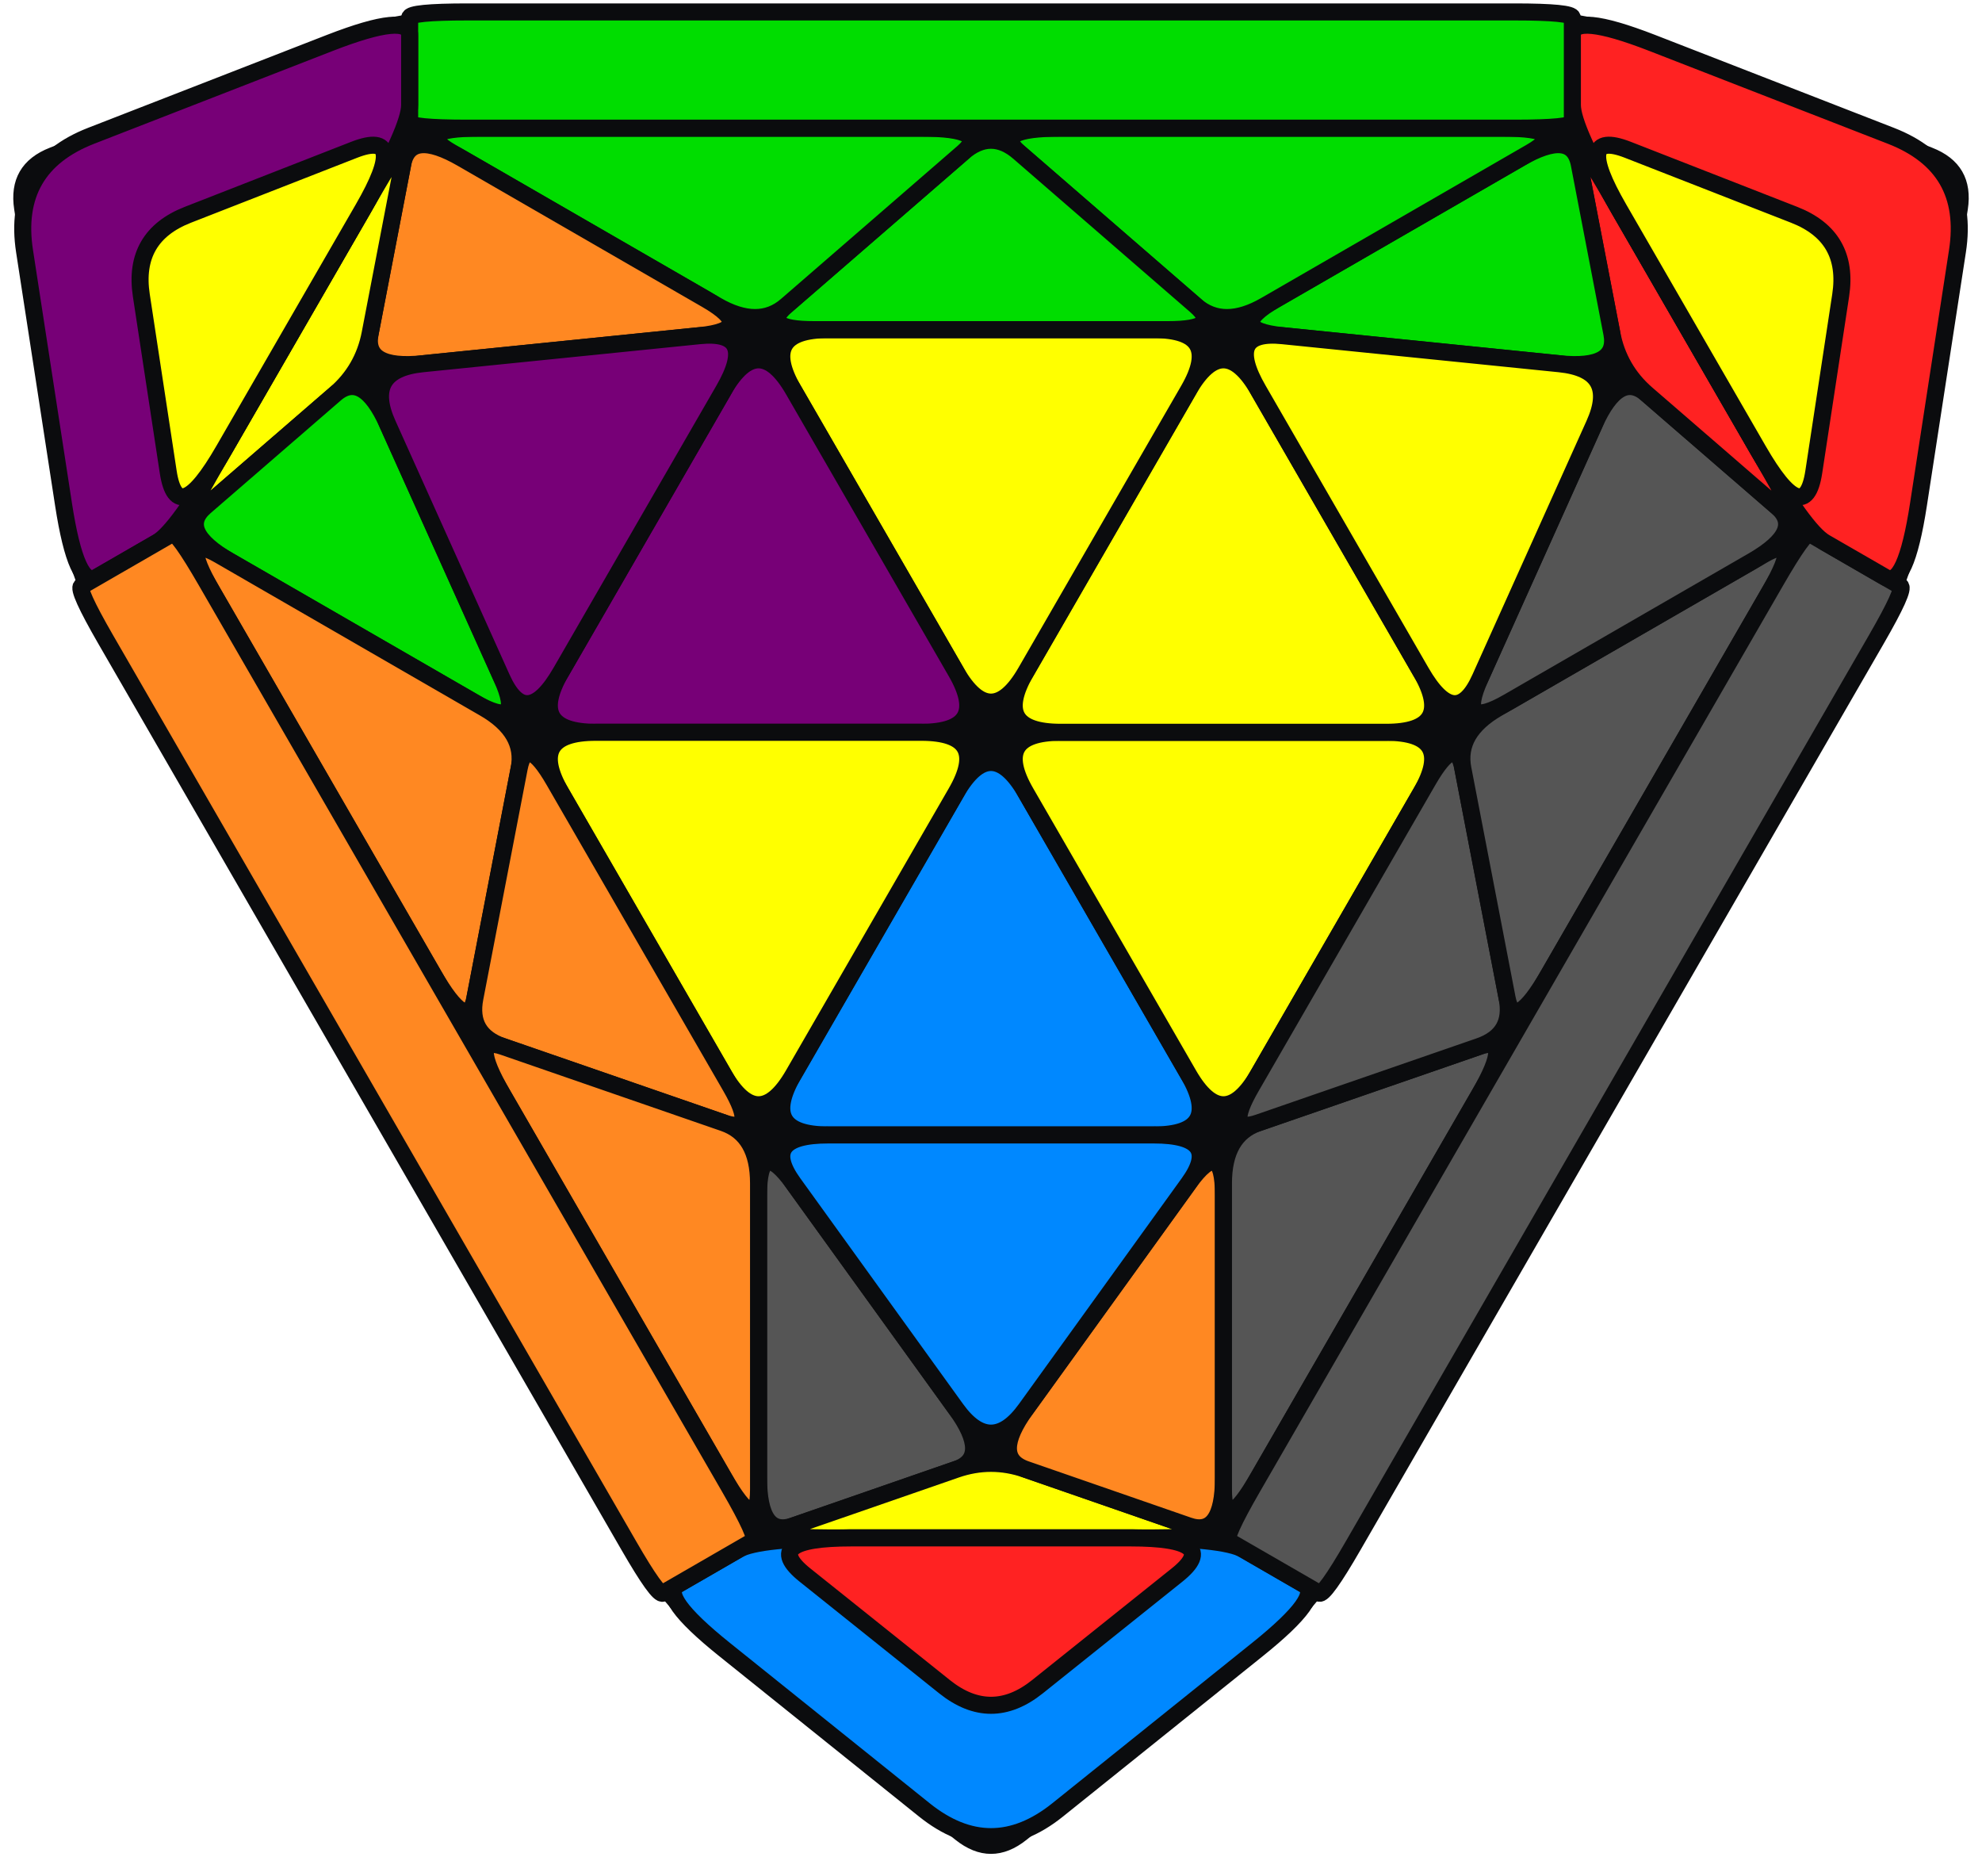
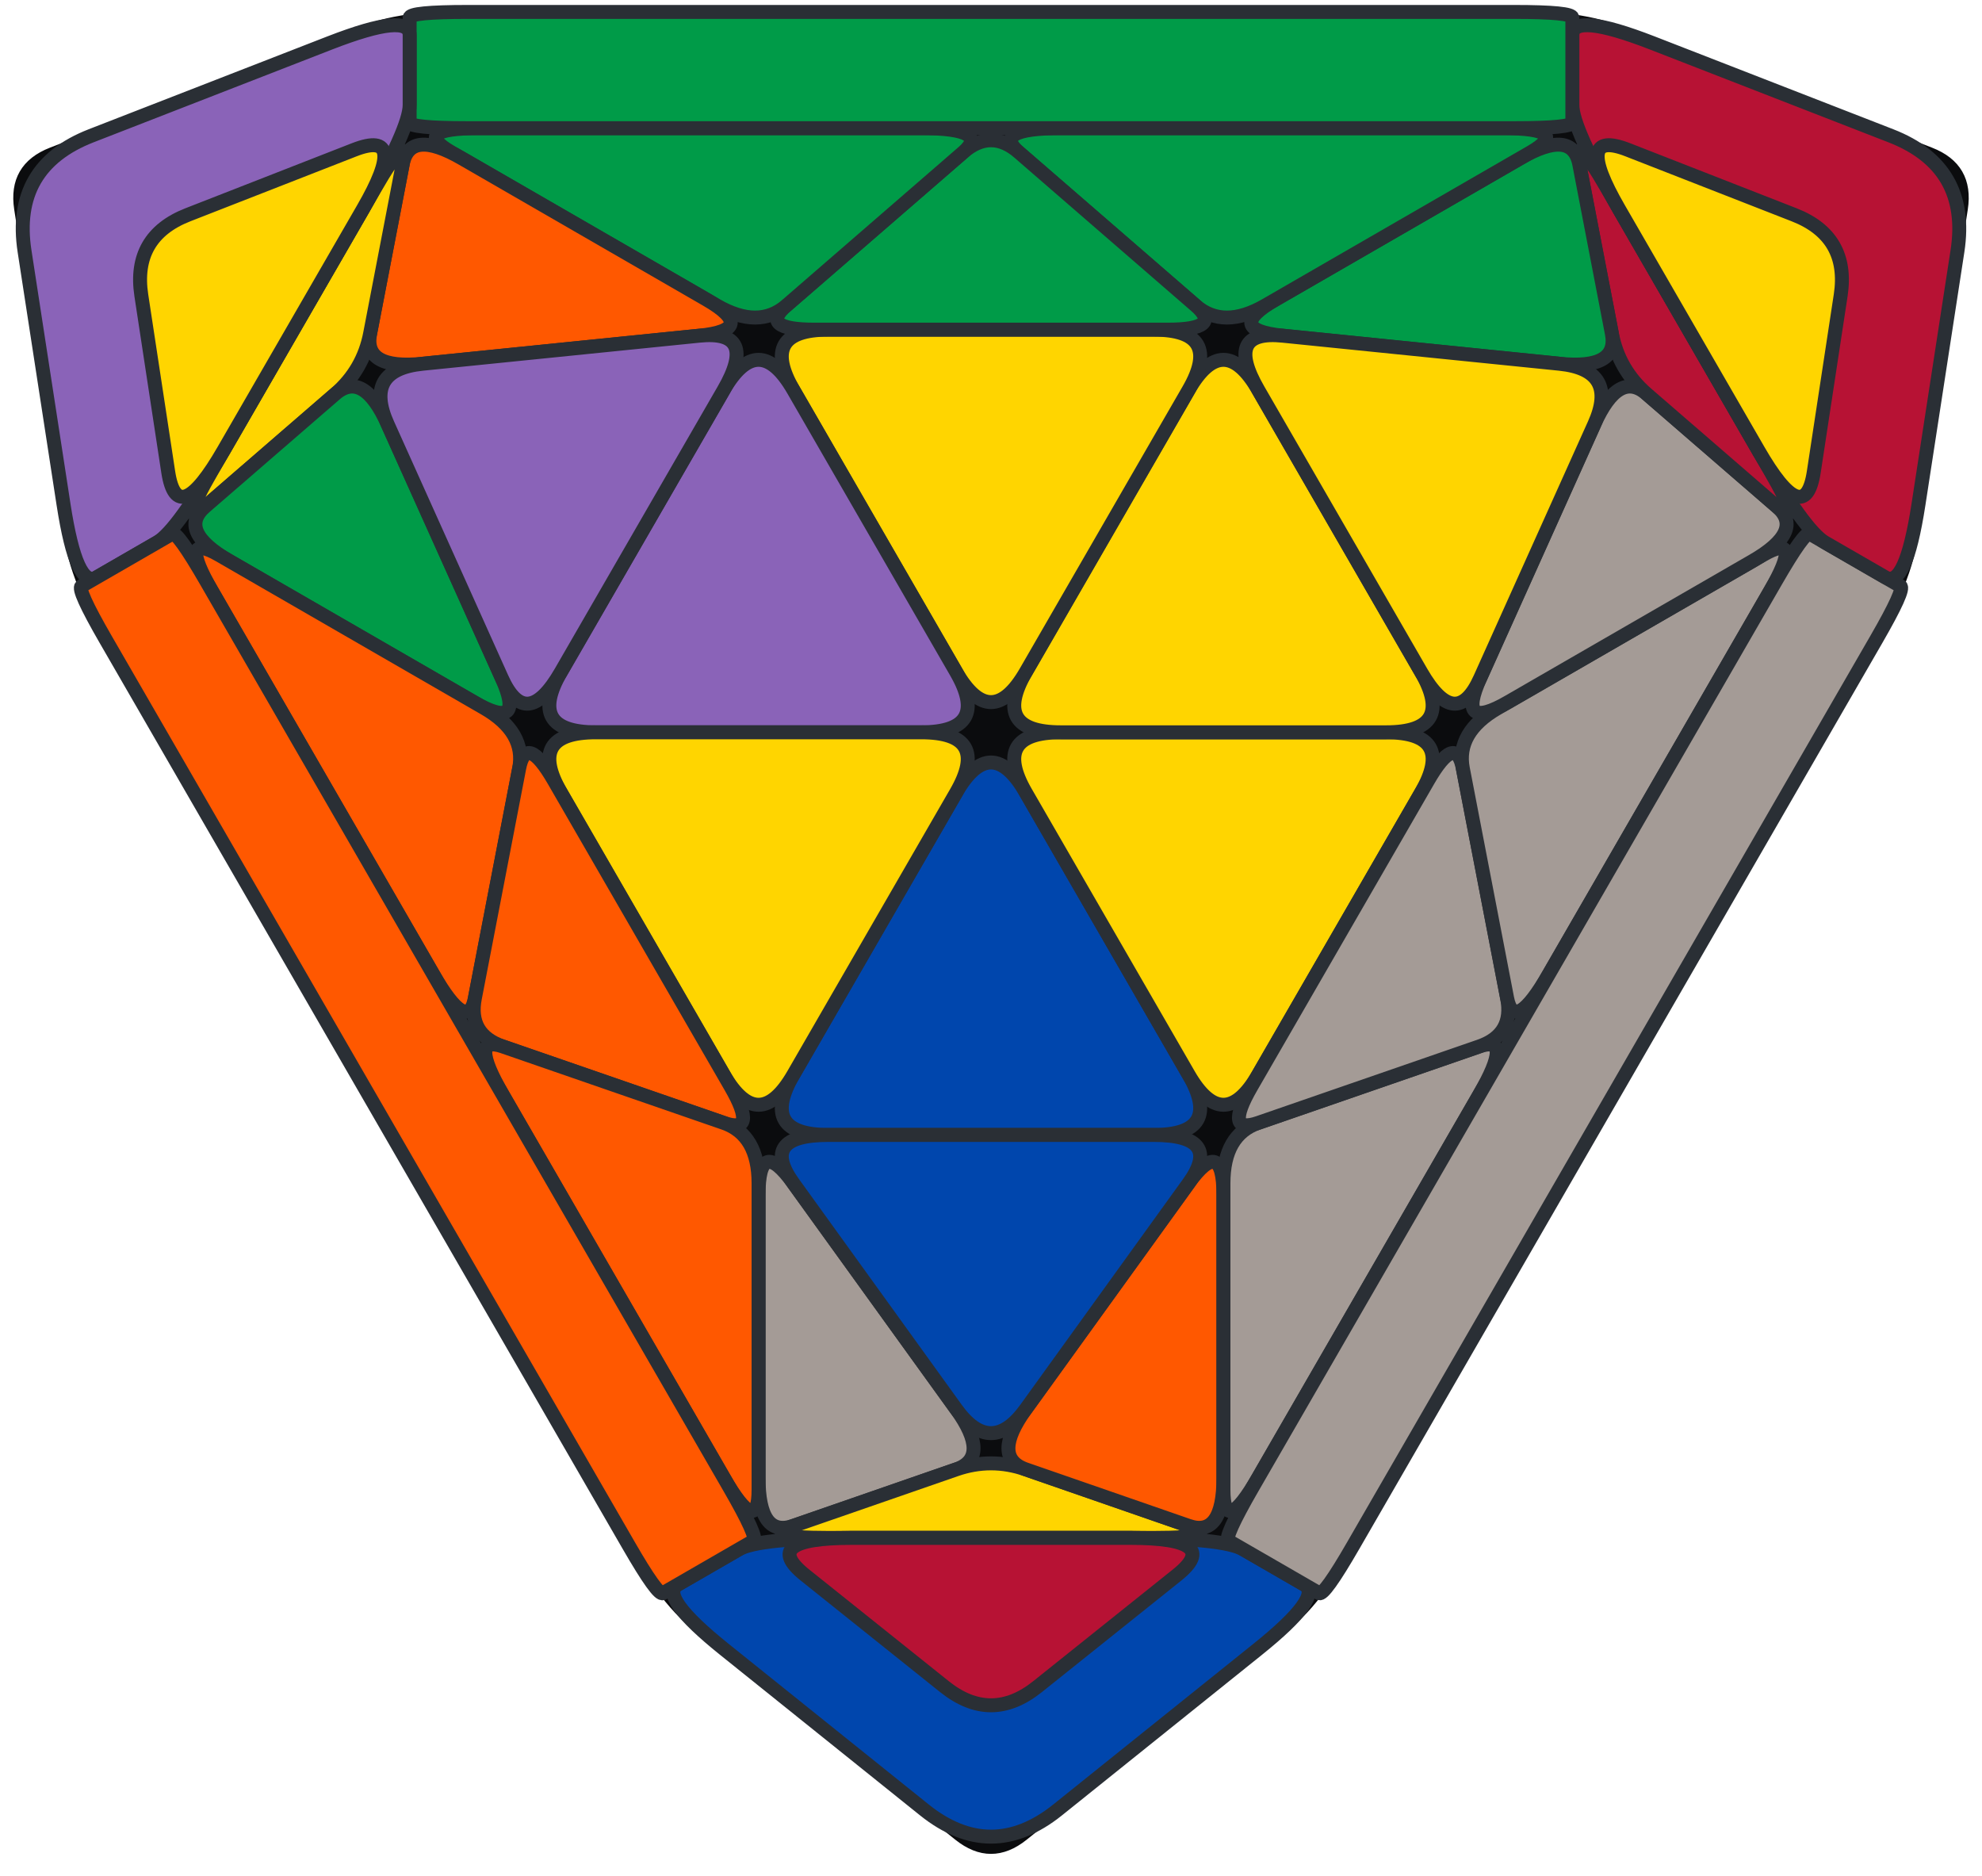
<svg xmlns="http://www.w3.org/2000/svg" viewBox="-12.79 -9.45 25.58 24.2" role="img" aria-label="TCP C1 Triangle combination and permutation, FTO 2-Look L3T case diagram">
+   <rect x="-10.95" y="24.08" width="27.2" height="NaN" fill="#f5f5f0" rx="2.5" />
  <path d="M-3.869 11.491L-0.430 14.251Q0.000 14.596,0.430 14.251L3.869 11.491 L0.430 14.251L3.869 11.491Q4.299 11.146,5.049 9.847L11.052 -0.550 L5.049 9.847L11.052 -0.550Q11.802 -1.850,11.886 -2.395L12.557 -6.753 L11.886 -2.395L12.557 -6.753Q12.641 -7.298,12.127 -7.498L8.017 -9.096 L12.127 -7.498L8.017 -9.096Q7.503 -9.296,6.003 -9.296L-6.003 -9.296 L6.003 -9.296L-6.003 -9.296Q-7.503 -9.296,-8.017 -9.096L-12.127 -7.498 L-8.017 -9.096L-12.127 -7.498Q-12.641 -7.298,-12.557 -6.753L-11.886 -2.395 L-12.557 -6.753L-11.886 -2.395Q-11.802 -1.850,-11.052 -0.550L-5.049 9.847 L-11.052 -0.550L-5.049 9.847Q-4.299 11.146,-3.869 11.491L-0.430 14.251Z" fill="#0b0c0e" stroke="#0b0c0e" stroke-width="0.1" stroke-linejoin="round" />
-   <path d="M-0.450 0.779L-2.550 4.417Q-3.000 5.196,-2.100 5.196L2.100 5.196 L-2.100 5.196L2.100 5.196Q3.000 5.196,2.550 4.417L0.450 0.779 L2.550 4.417L0.450 0.779Q0.000 0.000,-0.450 0.779L-2.550 4.417Z" fill="#08f" stroke="#0b0c0e" stroke-width="0.22" stroke-linejoin="round" />
-   <path d="M-3.000 5.976L-3.000 9.616Q-3.000 10.396,-2.550 10.240L-0.450 9.512 L-2.550 10.240L-0.450 9.512Q0.000 9.356,-0.450 8.732L-2.550 5.820 L-0.450 8.732L-2.550 5.820Q-3.000 5.196,-3.000 5.976L-3.000 9.616Z" fill="#555" stroke="#0b0c0e" stroke-width="0.22" stroke-linejoin="round" />
-   <path d="M-2.100 10.396L2.100 10.396Q3.000 10.396,2.550 10.240L0.450 9.512 L2.550 10.240L0.450 9.512Q0.000 9.356,-0.450 9.512L-2.550 10.240 L-0.450 9.512L-2.550 10.240Q-3.000 10.396,-2.100 10.396L2.100 10.396Z" fill="#ff0" stroke="#0b0c0e" stroke-width="0.22" stroke-linejoin="round" />
-   <path d="M3.000 9.616L3.000 5.976Q3.000 5.196,2.550 5.820L0.450 8.732 L2.550 5.820L0.450 8.732Q0.000 9.356,0.450 9.512L2.550 10.240 L0.450 9.512L2.550 10.240Q3.000 10.396,3.000 9.616L3.000 5.976Z" fill="#f82" stroke="#0b0c0e" stroke-width="0.22" stroke-linejoin="round" />
-   <path d="M2.100 5.196L-2.100 5.196Q-3.000 5.196,-2.550 5.820L-0.450 8.732 L-2.550 5.820L-0.450 8.732Q0.000 9.356,0.450 8.732L2.550 5.820 L0.450 8.732L2.550 5.820Q3.000 5.196,2.100 5.196L-2.100 5.196Z" fill="#08f" stroke="#0b0c0e" stroke-width="0.22" stroke-linejoin="round" />
-   <path d="M0.450 0.779L2.550 4.417Q3.000 5.196,3.450 4.417L5.550 0.779 L3.450 4.417L5.550 0.779Q6.000 0.000,5.100 0.000L0.900 0.000 L5.100 0.000L0.900 0.000Q0.000 0.000,0.450 0.779L2.550 4.417Z" fill="#ff0" stroke="#0b0c0e" stroke-width="0.22" stroke-linejoin="round" />
-   <path d="M3.000 5.820L3.000 9.772Q3.000 10.396,3.450 9.616L6.301 4.678 L3.450 9.616L6.301 4.678Q6.752 3.898,6.301 4.054L3.450 5.040 L6.301 4.054L3.450 5.040Q3.000 5.196,3.000 5.820L3.000 9.772Z" fill="#555" stroke="#0b0c0e" stroke-width="0.22" stroke-linejoin="round" />
-   <path d="M5.640 0.624L3.360 4.573Q3.000 5.196,3.450 5.040L6.301 4.054 L3.450 5.040L6.301 4.054Q6.752 3.898,6.661 3.430L6.090 0.468 L6.661 3.430L6.090 0.468Q6.000 0.000,5.640 0.624L3.360 4.573Z" fill="#555" stroke="#0b0c0e" stroke-width="0.22" stroke-linejoin="round" />
-   <path d="M6.090 0.468L6.661 3.430Q6.752 3.898,7.202 3.118L10.053 -1.820 L7.202 3.118L10.053 -1.820Q10.503 -2.600,9.963 -2.288L6.540 -0.312 L9.963 -2.288L6.540 -0.312Q6.000 0.000,6.090 0.468L6.661 3.430Z" fill="#555" stroke="#0b0c0e" stroke-width="0.22" stroke-linejoin="round" />
-   <path d="M-3.260 10.546L-4.039 10.996Q-4.299 11.146,-3.439 11.836L-0.860 13.906 L-3.439 11.836L-0.860 13.906Q0.000 14.596,0.860 13.906L3.439 11.836 L0.860 13.906L3.439 11.836Q4.299 11.146,4.039 10.996L3.260 10.546 L4.039 10.996L3.260 10.546Q3.000 10.396,1.800 10.396L-1.800 10.396 L1.800 10.396L-1.800 10.396Q-3.000 10.396,-3.260 10.546L-4.039 10.996Z" fill="#08f" stroke="#0b0c0e" stroke-width="0.22" stroke-linejoin="round" />
-   <path d="M-2.400 10.876L-0.600 12.316Q0.000 12.796,0.600 12.316L2.400 10.876 L0.600 12.316L2.400 10.876Q3.000 10.396,1.800 10.396L-1.800 10.396 L1.800 10.396L-1.800 10.396Q-3.000 10.396,-2.400 10.876L-0.600 12.316Z" fill="#f22" stroke="#0b0c0e" stroke-width="0.22" stroke-linejoin="round" />
-   <path d="M3.065 10.434L4.234 11.109Q4.299 11.146,4.674 10.496L11.427 -1.200 L4.674 10.496L11.427 -1.200Q11.802 -1.850,11.737 -1.887L10.568 -2.562 L11.737 -1.887L10.568 -2.562Q10.503 -2.600,10.128 -1.950L3.375 9.746 L10.128 -1.950L3.375 9.746Q3.000 10.396,3.065 10.434L4.234 11.109Z" fill="#555" stroke="#0b0c0e" stroke-width="0.22" stroke-linejoin="round" />
-   <path d="M0.900 0.000L5.100 0.000Q6.000 0.000,5.550 -0.779L3.450 -4.417 L5.550 -0.779L3.450 -4.417Q3.000 -5.196,2.550 -4.417L0.450 -0.779 L2.550 -4.417L0.450 -0.779Q-0.000 -0.000,0.900 0.000L5.100 0.000Z" fill="#ff0" stroke="#0b0c0e" stroke-width="0.22" stroke-linejoin="round" />
-   <path d="M6.675 -0.390L9.828 -2.210Q10.503 -2.600,10.143 -2.912L8.463 -4.366 L10.143 -2.912L8.463 -4.366Q8.103 -4.678,7.787 -3.976L6.315 -0.702 L7.787 -3.976L6.315 -0.702Q6.000 0.000,6.675 -0.390L9.828 -2.210Z" fill="#555" stroke="#0b0c0e" stroke-width="0.22" stroke-linejoin="round" />
-   <path d="M10.053 -3.379L7.953 -7.017Q7.503 -7.796,7.593 -7.328L8.013 -5.146 L7.593 -7.328L8.013 -5.146Q8.103 -4.678,8.463 -4.366L10.143 -2.912 L8.463 -4.366L10.143 -2.912Q10.503 -2.600,10.053 -3.379L7.953 -7.017Z" fill="#f22" stroke="#0b0c0e" stroke-width="0.22" stroke-linejoin="round" />
-   <path d="M6.828 -7.406L3.675 -5.586Q3.000 -5.196,3.765 -5.118L7.337 -4.756 L3.765 -5.118L7.337 -4.756Q8.103 -4.678,8.013 -5.146L7.593 -7.328 L8.013 -5.146L7.593 -7.328Q7.503 -7.796,6.828 -7.406L3.675 -5.586Z" fill="#0d0" stroke="#0b0c0e" stroke-width="0.22" stroke-linejoin="round" />
-   <path d="M3.450 -4.417L5.550 -0.779Q6.000 0.000,6.315 -0.702L7.787 -3.976 L6.315 -0.702L7.787 -3.976Q8.103 -4.678,7.337 -4.756L3.765 -5.118 L7.337 -4.756L3.765 -5.118Q3.000 -5.196,3.450 -4.417L5.550 -0.779Z" fill="#ff0" stroke="#0b0c0e" stroke-width="0.22" stroke-linejoin="round" />
-   <path d="M0.450 -0.779L2.550 -4.417Q3.000 -5.196,2.100 -5.196L-2.100 -5.196 L2.100 -5.196L-2.100 -5.196Q-3.000 -5.196,-2.550 -4.417L-0.450 -0.779 L-2.550 -4.417L-0.450 -0.779Q-0.000 -0.000,0.450 -0.779L2.550 -4.417Z" fill="#ff0" stroke="#0b0c0e" stroke-width="0.22" stroke-linejoin="round" />
-   <path d="M3.540 -5.508L6.963 -7.484Q7.503 -7.796,6.603 -7.796L0.900 -7.796 L6.603 -7.796L0.900 -7.796Q0.000 -7.796,0.360 -7.484L2.640 -5.508 L0.360 -7.484L2.640 -5.508Q3.000 -5.196,3.540 -5.508L6.963 -7.484Z" fill="#0d0" stroke="#0b0c0e" stroke-width="0.22" stroke-linejoin="round" />
-   <path d="M-2.280 -5.196L2.280 -5.196Q3.000 -5.196,2.640 -5.508L0.360 -7.484 L2.640 -5.508L0.360 -7.484Q0.000 -7.796,-0.360 -7.484L-2.640 -5.508 L-0.360 -7.484L-2.640 -5.508Q-3.000 -5.196,-2.280 -5.196L2.280 -5.196Z" fill="#0d0" stroke="#0b0c0e" stroke-width="0.22" stroke-linejoin="round" />
-   <path d="M-2.640 -5.508L-0.360 -7.484Q0.000 -7.796,-0.900 -7.796L-6.603 -7.796 L-0.900 -7.796L-6.603 -7.796Q-7.503 -7.796,-6.963 -7.484L-3.540 -5.508 L-6.963 -7.484L-3.540 -5.508Q-3.000 -5.196,-2.640 -5.508L-0.360 -7.484Z" fill="#0d0" stroke="#0b0c0e" stroke-width="0.22" stroke-linejoin="round" />
-   <path d="M10.763 -2.450L11.543 -2.000Q11.802 -1.850,11.970 -2.940L12.473 -6.208 L11.970 -2.940L12.473 -6.208Q12.641 -7.298,11.613 -7.698L8.531 -8.897 L11.613 -7.698L8.531 -8.897Q7.503 -9.296,7.503 -8.996L7.503 -8.096 L7.503 -8.996L7.503 -8.096Q7.503 -7.796,8.103 -6.757L9.903 -3.639 L8.103 -6.757L9.903 -3.639Q10.503 -2.600,10.763 -2.450L11.543 -2.000Z" fill="#f22" stroke="#0b0c0e" stroke-width="0.22" stroke-linejoin="round" />
-   <path d="M10.619 -3.360L10.966 -5.638Q11.082 -6.398,10.366 -6.678L8.219 -7.517 L10.366 -6.678L8.219 -7.517Q7.503 -7.796,8.103 -6.757L9.903 -3.639 L8.103 -6.757L9.903 -3.639Q10.503 -2.600,10.619 -3.360L10.966 -5.638Z" fill="#ff0" stroke="#0b0c0e" stroke-width="0.22" stroke-linejoin="round" />
-   <path d="M7.503 -7.871L7.503 -9.221Q7.503 -9.296,6.753 -9.296L-6.753 -9.296 L6.753 -9.296L-6.753 -9.296Q-7.503 -9.296,-7.503 -9.221L-7.503 -7.871 L-7.503 -9.221L-7.503 -7.871Q-7.503 -7.796,-6.753 -7.796L6.753 -7.796 L-6.753 -7.796L6.753 -7.796Q7.503 -7.796,7.503 -7.871L7.503 -9.221Z" fill="#0d0" stroke="#0b0c0e" stroke-width="0.22" stroke-linejoin="round" />
-   <path d="M-0.450 -0.779L-2.550 -4.417Q-3.000 -5.196,-3.450 -4.417L-5.550 -0.779 L-3.450 -4.417L-5.550 -0.779Q-6.000 0.000,-5.100 0.000L-0.900 0.000 L-5.100 0.000L-0.900 0.000Q0.000 0.000,-0.450 -0.779L-2.550 -4.417Z" fill="#707" stroke="#0b0c0e" stroke-width="0.22" stroke-linejoin="round" />
-   <path d="M-3.675 -5.586L-6.828 -7.406Q-7.503 -7.796,-7.593 -7.328L-8.013 -5.146 L-7.593 -7.328L-8.013 -5.146Q-8.103 -4.678,-7.337 -4.756L-3.765 -5.118 L-7.337 -4.756L-3.765 -5.118Q-3.000 -5.196,-3.675 -5.586L-6.828 -7.406Z" fill="#f82" stroke="#0b0c0e" stroke-width="0.22" stroke-linejoin="round" />
-   <path d="M-7.953 -7.017L-10.053 -3.379Q-10.503 -2.600,-10.143 -2.912L-8.463 -4.366 L-10.143 -2.912L-8.463 -4.366Q-8.103 -4.678,-8.013 -5.146L-7.593 -7.328 L-8.013 -5.146L-7.593 -7.328Q-7.503 -7.796,-7.953 -7.017L-10.053 -3.379Z" fill="#ff0" stroke="#0b0c0e" stroke-width="0.22" stroke-linejoin="round" />
-   <path d="M-9.828 -2.210L-6.675 -0.390Q-6.000 0.000,-6.315 -0.702L-7.787 -3.976 L-6.315 -0.702L-7.787 -3.976Q-8.103 -4.678,-8.463 -4.366L-10.143 -2.912 L-8.463 -4.366L-10.143 -2.912Q-10.503 -2.600,-9.828 -2.210L-6.675 -0.390Z" fill="#0d0" stroke="#0b0c0e" stroke-width="0.22" stroke-linejoin="round" />
-   <path d="M-5.550 -0.779L-3.450 -4.417Q-3.000 -5.196,-3.765 -5.118L-7.337 -4.756 L-3.765 -5.118L-7.337 -4.756Q-8.103 -4.678,-7.787 -3.976L-6.315 -0.702 L-7.787 -3.976L-6.315 -0.702Q-6.000 0.000,-5.550 -0.779L-3.450 -4.417Z" fill="#707" stroke="#0b0c0e" stroke-width="0.22" stroke-linejoin="round" />
-   <path d="M-0.900 0.000L-5.100 0.000Q-6.000 0.000,-5.550 0.779L-3.450 4.417 L-5.550 0.779L-3.450 4.417Q-3.000 5.196,-2.550 4.417L-0.450 0.779 L-2.550 4.417L-0.450 0.779Q0.000 0.000,-0.900 0.000L-5.100 0.000Z" fill="#ff0" stroke="#0b0c0e" stroke-width="0.22" stroke-linejoin="round" />
-   <path d="M-6.540 -0.312L-9.963 -2.288Q-10.503 -2.600,-10.053 -1.820L-7.202 3.118 L-10.053 -1.820L-7.202 3.118Q-6.752 3.898,-6.661 3.430L-6.090 0.468 L-6.661 3.430L-6.090 0.468Q-6.000 0.000,-6.540 -0.312L-9.963 -2.288Z" fill="#f82" stroke="#0b0c0e" stroke-width="0.22" stroke-linejoin="round" />
-   <path d="M-3.360 4.573L-5.640 0.624Q-6.000 0.000,-6.090 0.468L-6.661 3.430 L-6.090 0.468L-6.661 3.430Q-6.752 3.898,-6.301 4.054L-3.450 5.040 L-6.301 4.054L-3.450 5.040Q-3.000 5.196,-3.360 4.573L-5.640 0.624Z" fill="#f82" stroke="#0b0c0e" stroke-width="0.22" stroke-linejoin="round" />
-   <path d="M-3.450 5.040L-6.301 4.054Q-6.752 3.898,-6.301 4.678L-3.450 9.616 L-6.301 4.678L-3.450 9.616Q-3.000 10.396,-3.000 9.772L-3.000 5.820 L-3.000 9.772L-3.000 5.820Q-3.000 5.196,-3.450 5.040L-6.301 4.054Z" fill="#f82" stroke="#0b0c0e" stroke-width="0.22" stroke-linejoin="round" />
-   <path d="M-7.503 -8.096L-7.503 -8.996Q-7.503 -9.296,-8.531 -8.897L-11.613 -7.698 L-8.531 -8.897L-11.613 -7.698Q-12.641 -7.298,-12.473 -6.208L-11.970 -2.940 L-12.473 -6.208L-11.970 -2.940Q-11.802 -1.850,-11.543 -2.000L-10.763 -2.450 L-11.543 -2.000L-10.763 -2.450Q-10.503 -2.600,-9.903 -3.639L-8.103 -6.757 L-9.903 -3.639L-8.103 -6.757Q-7.503 -7.796,-7.503 -8.096L-7.503 -8.996Z" fill="#707" stroke="#0b0c0e" stroke-width="0.22" stroke-linejoin="round" />
-   <path d="M-8.219 -7.517L-10.366 -6.678Q-11.082 -6.398,-10.966 -5.638L-10.619 -3.360 L-10.966 -5.638L-10.619 -3.360Q-10.503 -2.600,-9.903 -3.639L-8.103 -6.757 L-9.903 -3.639L-8.103 -6.757Q-7.503 -7.796,-8.219 -7.517L-10.366 -6.678Z" fill="#ff0" stroke="#0b0c0e" stroke-width="0.22" stroke-linejoin="round" />
-   <path d="M-10.568 -2.562L-11.737 -1.887Q-11.802 -1.850,-11.427 -1.200L-4.674 10.496 L-11.427 -1.200L-4.674 10.496Q-4.299 11.146,-4.234 11.109L-3.065 10.434 L-4.234 11.109L-3.065 10.434Q-3.000 10.396,-3.375 9.746L-10.128 -1.950 L-3.375 9.746L-10.128 -1.950Q-10.503 -2.600,-10.568 -2.562L-11.737 -1.887Z" fill="#f82" stroke="#0b0c0e" stroke-width="0.22" stroke-linejoin="round" />
+   <path d="M-0.450 0.779L-2.550 4.417Q-3.000 5.196,-2.100 5.196L2.100 5.196 L-2.100 5.196L2.100 5.196Q3.000 5.196,2.550 4.417L0.450 0.779 L2.550 4.417L0.450 0.779Q0.000 0.000,-0.450 0.779L-2.550 4.417Z" fill="#0046ad" stroke="#2a2f35" stroke-width="0.18" stroke-linejoin="round" />
+   <path d="M-3.000 5.976L-3.000 9.616Q-3.000 10.396,-2.550 10.240L-0.450 9.512 L-2.550 10.240L-0.450 9.512Q0.000 9.356,-0.450 8.732L-2.550 5.820 L-0.450 8.732L-2.550 5.820Q-3.000 5.196,-3.000 5.976L-3.000 9.616Z" fill="#a49b96" stroke="#2a2f35" stroke-width="0.18" stroke-linejoin="round" />
+   <path d="M-2.100 10.396L2.100 10.396Q3.000 10.396,2.550 10.240L0.450 9.512 L2.550 10.240L0.450 9.512Q0.000 9.356,-0.450 9.512L-2.550 10.240 L-0.450 9.512L-2.550 10.240Q-3.000 10.396,-2.100 10.396L2.100 10.396Z" fill="#ffd500" stroke="#2a2f35" stroke-width="0.18" stroke-linejoin="round" />
+   <path d="M3.000 9.616L3.000 5.976Q3.000 5.196,2.550 5.820L0.450 8.732 L2.550 5.820L0.450 8.732Q0.000 9.356,0.450 9.512L2.550 10.240 L0.450 9.512L2.550 10.240Q3.000 10.396,3.000 9.616L3.000 5.976Z" fill="#ff5800" stroke="#2a2f35" stroke-width="0.18" stroke-linejoin="round" />
+   <path d="M2.100 5.196L-2.100 5.196Q-3.000 5.196,-2.550 5.820L-0.450 8.732 L-2.550 5.820L-0.450 8.732Q0.000 9.356,0.450 8.732L2.550 5.820 L0.450 8.732L2.550 5.820Q3.000 5.196,2.100 5.196L-2.100 5.196Z" fill="#0046ad" stroke="#2a2f35" stroke-width="0.18" stroke-linejoin="round" />
+   <path d="M0.450 0.779L2.550 4.417Q3.000 5.196,3.450 4.417L5.550 0.779 L3.450 4.417L5.550 0.779Q6.000 0.000,5.100 0.000L0.900 0.000 L5.100 0.000L0.900 0.000Q0.000 0.000,0.450 0.779L2.550 4.417Z" fill="#ffd500" stroke="#2a2f35" stroke-width="0.18" stroke-linejoin="round" />
+   <path d="M3.000 5.820L3.000 9.772Q3.000 10.396,3.450 9.616L6.301 4.678 L3.450 9.616L6.301 4.678Q6.752 3.898,6.301 4.054L3.450 5.040 L6.301 4.054L3.450 5.040Q3.000 5.196,3.000 5.820L3.000 9.772Z" fill="#a49b96" stroke="#2a2f35" stroke-width="0.18" stroke-linejoin="round" />
+   <path d="M5.640 0.624L3.360 4.573Q3.000 5.196,3.450 5.040L6.301 4.054 L3.450 5.040L6.301 4.054Q6.752 3.898,6.661 3.430L6.090 0.468 L6.661 3.430L6.090 0.468Q6.000 0.000,5.640 0.624L3.360 4.573Z" fill="#a49b96" stroke="#2a2f35" stroke-width="0.18" stroke-linejoin="round" />
+   <path d="M6.090 0.468L6.661 3.430Q6.752 3.898,7.202 3.118L10.053 -1.820 L7.202 3.118L10.053 -1.820Q10.503 -2.600,9.963 -2.288L6.540 -0.312 L9.963 -2.288L6.540 -0.312Q6.000 0.000,6.090 0.468L6.661 3.430Z" fill="#a49b96" stroke="#2a2f35" stroke-width="0.18" stroke-linejoin="round" />
+   <path d="M-3.260 10.546L-4.039 10.996Q-4.299 11.146,-3.439 11.836L-0.860 13.906 L-3.439 11.836L-0.860 13.906Q0.000 14.596,0.860 13.906L3.439 11.836 L0.860 13.906L3.439 11.836Q4.299 11.146,4.039 10.996L3.260 10.546 L4.039 10.996L3.260 10.546Q3.000 10.396,1.800 10.396L-1.800 10.396 L1.800 10.396L-1.800 10.396Q-3.000 10.396,-3.260 10.546L-4.039 10.996Z" fill="#0046ad" stroke="#2a2f35" stroke-width="0.18" stroke-linejoin="round" />
+   <path d="M-2.400 10.876L-0.600 12.316Q0.000 12.796,0.600 12.316L2.400 10.876 L0.600 12.316L2.400 10.876Q3.000 10.396,1.800 10.396L-1.800 10.396 L1.800 10.396L-1.800 10.396Q-3.000 10.396,-2.400 10.876L-0.600 12.316Z" fill="#b71234" stroke="#2a2f35" stroke-width="0.18" stroke-linejoin="round" />
+   <path d="M3.065 10.434L4.234 11.109Q4.299 11.146,4.674 10.496L11.427 -1.200 L4.674 10.496L11.427 -1.200Q11.802 -1.850,11.737 -1.887L10.568 -2.562 L11.737 -1.887L10.568 -2.562Q10.503 -2.600,10.128 -1.950L3.375 9.746 L10.128 -1.950L3.375 9.746Q3.000 10.396,3.065 10.434L4.234 11.109Z" fill="#a49b96" stroke="#2a2f35" stroke-width="0.18" stroke-linejoin="round" />
+   <path d="M0.900 0.000L5.100 0.000Q6.000 0.000,5.550 -0.779L3.450 -4.417 L5.550 -0.779L3.450 -4.417Q3.000 -5.196,2.550 -4.417L0.450 -0.779 L2.550 -4.417L0.450 -0.779Q-0.000 -0.000,0.900 0.000L5.100 0.000Z" fill="#ffd500" stroke="#2a2f35" stroke-width="0.18" stroke-linejoin="round" />
+   <path d="M6.675 -0.390L9.828 -2.210Q10.503 -2.600,10.143 -2.912L8.463 -4.366 L10.143 -2.912L8.463 -4.366Q8.103 -4.678,7.787 -3.976L6.315 -0.702 L7.787 -3.976L6.315 -0.702Q6.000 0.000,6.675 -0.390L9.828 -2.210Z" fill="#a49b96" stroke="#2a2f35" stroke-width="0.18" stroke-linejoin="round" />
+   <path d="M10.053 -3.379L7.953 -7.017Q7.503 -7.796,7.593 -7.328L8.013 -5.146 L7.593 -7.328L8.013 -5.146Q8.103 -4.678,8.463 -4.366L10.143 -2.912 L8.463 -4.366L10.143 -2.912Q10.503 -2.600,10.053 -3.379L7.953 -7.017Z" fill="#b71234" stroke="#2a2f35" stroke-width="0.18" stroke-linejoin="round" />
+   <path d="M6.828 -7.406L3.675 -5.586Q3.000 -5.196,3.765 -5.118L7.337 -4.756 L3.765 -5.118L7.337 -4.756Q8.103 -4.678,8.013 -5.146L7.593 -7.328 L8.013 -5.146L7.593 -7.328Q7.503 -7.796,6.828 -7.406L3.675 -5.586Z" fill="#009b48" stroke="#2a2f35" stroke-width="0.18" stroke-linejoin="round" />
+   <path d="M3.450 -4.417L5.550 -0.779Q6.000 0.000,6.315 -0.702L7.787 -3.976 L6.315 -0.702L7.787 -3.976Q8.103 -4.678,7.337 -4.756L3.765 -5.118 L7.337 -4.756L3.765 -5.118Q3.000 -5.196,3.450 -4.417L5.550 -0.779Z" fill="#ffd500" stroke="#2a2f35" stroke-width="0.18" stroke-linejoin="round" />
+   <path d="M0.450 -0.779L2.550 -4.417Q3.000 -5.196,2.100 -5.196L-2.100 -5.196 L2.100 -5.196L-2.100 -5.196Q-3.000 -5.196,-2.550 -4.417L-0.450 -0.779 L-2.550 -4.417L-0.450 -0.779Q-0.000 -0.000,0.450 -0.779L2.550 -4.417Z" fill="#ffd500" stroke="#2a2f35" stroke-width="0.18" stroke-linejoin="round" />
+   <path d="M3.540 -5.508L6.963 -7.484Q7.503 -7.796,6.603 -7.796L0.900 -7.796 L6.603 -7.796L0.900 -7.796Q0.000 -7.796,0.360 -7.484L2.640 -5.508 L0.360 -7.484L2.640 -5.508Q3.000 -5.196,3.540 -5.508L6.963 -7.484Z" fill="#009b48" stroke="#2a2f35" stroke-width="0.18" stroke-linejoin="round" />
+   <path d="M-2.280 -5.196L2.280 -5.196Q3.000 -5.196,2.640 -5.508L0.360 -7.484 L2.640 -5.508L0.360 -7.484Q0.000 -7.796,-0.360 -7.484L-2.640 -5.508 L-0.360 -7.484L-2.640 -5.508Q-3.000 -5.196,-2.280 -5.196L2.280 -5.196Z" fill="#009b48" stroke="#2a2f35" stroke-width="0.18" stroke-linejoin="round" />
+   <path d="M-2.640 -5.508L-0.360 -7.484Q0.000 -7.796,-0.900 -7.796L-6.603 -7.796 L-0.900 -7.796L-6.603 -7.796Q-7.503 -7.796,-6.963 -7.484L-3.540 -5.508 L-6.963 -7.484L-3.540 -5.508Q-3.000 -5.196,-2.640 -5.508L-0.360 -7.484Z" fill="#009b48" stroke="#2a2f35" stroke-width="0.18" stroke-linejoin="round" />
+   <path d="M10.763 -2.450L11.543 -2.000Q11.802 -1.850,11.970 -2.940L12.473 -6.208 L11.970 -2.940L12.473 -6.208Q12.641 -7.298,11.613 -7.698L8.531 -8.897 L11.613 -7.698L8.531 -8.897Q7.503 -9.296,7.503 -8.996L7.503 -8.096 L7.503 -8.996L7.503 -8.096Q7.503 -7.796,8.103 -6.757L9.903 -3.639 L8.103 -6.757L9.903 -3.639Q10.503 -2.600,10.763 -2.450L11.543 -2.000Z" fill="#b71234" stroke="#2a2f35" stroke-width="0.18" stroke-linejoin="round" />
+   <path d="M10.619 -3.360L10.966 -5.638Q11.082 -6.398,10.366 -6.678L8.219 -7.517 L10.366 -6.678L8.219 -7.517Q7.503 -7.796,8.103 -6.757L9.903 -3.639 L8.103 -6.757L9.903 -3.639Q10.503 -2.600,10.619 -3.360L10.966 -5.638Z" fill="#ffd500" stroke="#2a2f35" stroke-width="0.18" stroke-linejoin="round" />
+   <path d="M7.503 -7.871L7.503 -9.221Q7.503 -9.296,6.753 -9.296L-6.753 -9.296 L6.753 -9.296L-6.753 -9.296Q-7.503 -9.296,-7.503 -9.221L-7.503 -7.871 L-7.503 -9.221L-7.503 -7.871Q-7.503 -7.796,-6.753 -7.796L6.753 -7.796 L-6.753 -7.796L6.753 -7.796Q7.503 -7.796,7.503 -7.871L7.503 -9.221Z" fill="#009b48" stroke="#2a2f35" stroke-width="0.18" stroke-linejoin="round" />
+   <path d="M-0.450 -0.779L-2.550 -4.417Q-3.000 -5.196,-3.450 -4.417L-5.550 -0.779 L-3.450 -4.417L-5.550 -0.779Q-6.000 0.000,-5.100 0.000L-0.900 0.000 L-5.100 0.000L-0.900 0.000Q0.000 0.000,-0.450 -0.779L-2.550 -4.417Z" fill="#8a63b8" stroke="#2a2f35" stroke-width="0.18" stroke-linejoin="round" />
+   <path d="M-3.675 -5.586L-6.828 -7.406Q-7.503 -7.796,-7.593 -7.328L-8.013 -5.146 L-7.593 -7.328L-8.013 -5.146Q-8.103 -4.678,-7.337 -4.756L-3.765 -5.118 L-7.337 -4.756L-3.765 -5.118Q-3.000 -5.196,-3.675 -5.586L-6.828 -7.406Z" fill="#ff5800" stroke="#2a2f35" stroke-width="0.18" stroke-linejoin="round" />
+   <path d="M-7.953 -7.017L-10.053 -3.379Q-10.503 -2.600,-10.143 -2.912L-8.463 -4.366 L-10.143 -2.912L-8.463 -4.366Q-8.103 -4.678,-8.013 -5.146L-7.593 -7.328 L-8.013 -5.146L-7.593 -7.328Q-7.503 -7.796,-7.953 -7.017L-10.053 -3.379Z" fill="#ffd500" stroke="#2a2f35" stroke-width="0.18" stroke-linejoin="round" />
+   <path d="M-9.828 -2.210L-6.675 -0.390Q-6.000 0.000,-6.315 -0.702L-7.787 -3.976 L-6.315 -0.702L-7.787 -3.976Q-8.103 -4.678,-8.463 -4.366L-10.143 -2.912 L-8.463 -4.366L-10.143 -2.912Q-10.503 -2.600,-9.828 -2.210L-6.675 -0.390Z" fill="#009b48" stroke="#2a2f35" stroke-width="0.18" stroke-linejoin="round" />
+   <path d="M-5.550 -0.779L-3.450 -4.417Q-3.000 -5.196,-3.765 -5.118L-7.337 -4.756 L-3.765 -5.118L-7.337 -4.756Q-8.103 -4.678,-7.787 -3.976L-6.315 -0.702 L-7.787 -3.976L-6.315 -0.702Q-6.000 0.000,-5.550 -0.779L-3.450 -4.417Z" fill="#8a63b8" stroke="#2a2f35" stroke-width="0.18" stroke-linejoin="round" />
+   <path d="M-0.900 0.000L-5.100 0.000Q-6.000 0.000,-5.550 0.779L-3.450 4.417 L-5.550 0.779L-3.450 4.417Q-3.000 5.196,-2.550 4.417L-0.450 0.779 L-2.550 4.417L-0.450 0.779Q0.000 0.000,-0.900 0.000L-5.100 0.000Z" fill="#ffd500" stroke="#2a2f35" stroke-width="0.18" stroke-linejoin="round" />
+   <path d="M-6.540 -0.312L-9.963 -2.288Q-10.503 -2.600,-10.053 -1.820L-7.202 3.118 L-10.053 -1.820L-7.202 3.118Q-6.752 3.898,-6.661 3.430L-6.090 0.468 L-6.661 3.430L-6.090 0.468Q-6.000 0.000,-6.540 -0.312L-9.963 -2.288Z" fill="#ff5800" stroke="#2a2f35" stroke-width="0.18" stroke-linejoin="round" />
+   <path d="M-3.360 4.573L-5.640 0.624Q-6.000 0.000,-6.090 0.468L-6.661 3.430 L-6.090 0.468L-6.661 3.430Q-6.752 3.898,-6.301 4.054L-3.450 5.040 L-6.301 4.054L-3.450 5.040Q-3.000 5.196,-3.360 4.573L-5.640 0.624Z" fill="#ff5800" stroke="#2a2f35" stroke-width="0.18" stroke-linejoin="round" />
+   <path d="M-3.450 5.040L-6.301 4.054Q-6.752 3.898,-6.301 4.678L-3.450 9.616 L-6.301 4.678L-3.450 9.616Q-3.000 10.396,-3.000 9.772L-3.000 5.820 L-3.000 9.772L-3.000 5.820Q-3.000 5.196,-3.450 5.040L-6.301 4.054Z" fill="#ff5800" stroke="#2a2f35" stroke-width="0.18" stroke-linejoin="round" />
+   <path d="M-7.503 -8.096L-7.503 -8.996Q-7.503 -9.296,-8.531 -8.897L-11.613 -7.698 L-8.531 -8.897L-11.613 -7.698Q-12.641 -7.298,-12.473 -6.208L-11.970 -2.940 L-12.473 -6.208L-11.970 -2.940Q-11.802 -1.850,-11.543 -2.000L-10.763 -2.450 L-11.543 -2.000L-10.763 -2.450Q-10.503 -2.600,-9.903 -3.639L-8.103 -6.757 L-9.903 -3.639L-8.103 -6.757Q-7.503 -7.796,-7.503 -8.096L-7.503 -8.996Z" fill="#8a63b8" stroke="#2a2f35" stroke-width="0.18" stroke-linejoin="round" />
+   <path d="M-8.219 -7.517L-10.366 -6.678Q-11.082 -6.398,-10.966 -5.638L-10.619 -3.360 L-10.966 -5.638L-10.619 -3.360Q-10.503 -2.600,-9.903 -3.639L-8.103 -6.757 L-9.903 -3.639L-8.103 -6.757Q-7.503 -7.796,-8.219 -7.517L-10.366 -6.678Z" fill="#ffd500" stroke="#2a2f35" stroke-width="0.18" stroke-linejoin="round" />
+   <path d="M-10.568 -2.562L-11.737 -1.887Q-11.802 -1.850,-11.427 -1.200L-4.674 10.496 L-11.427 -1.200L-4.674 10.496Q-4.299 11.146,-4.234 11.109L-3.065 10.434 L-4.234 11.109L-3.065 10.434Q-3.000 10.396,-3.375 9.746L-10.128 -1.950 L-3.375 9.746L-10.128 -1.950Q-10.503 -2.600,-10.568 -2.562L-11.737 -1.887Z" fill="#ff5800" stroke="#2a2f35" stroke-width="0.18" stroke-linejoin="round" />
</svg>
